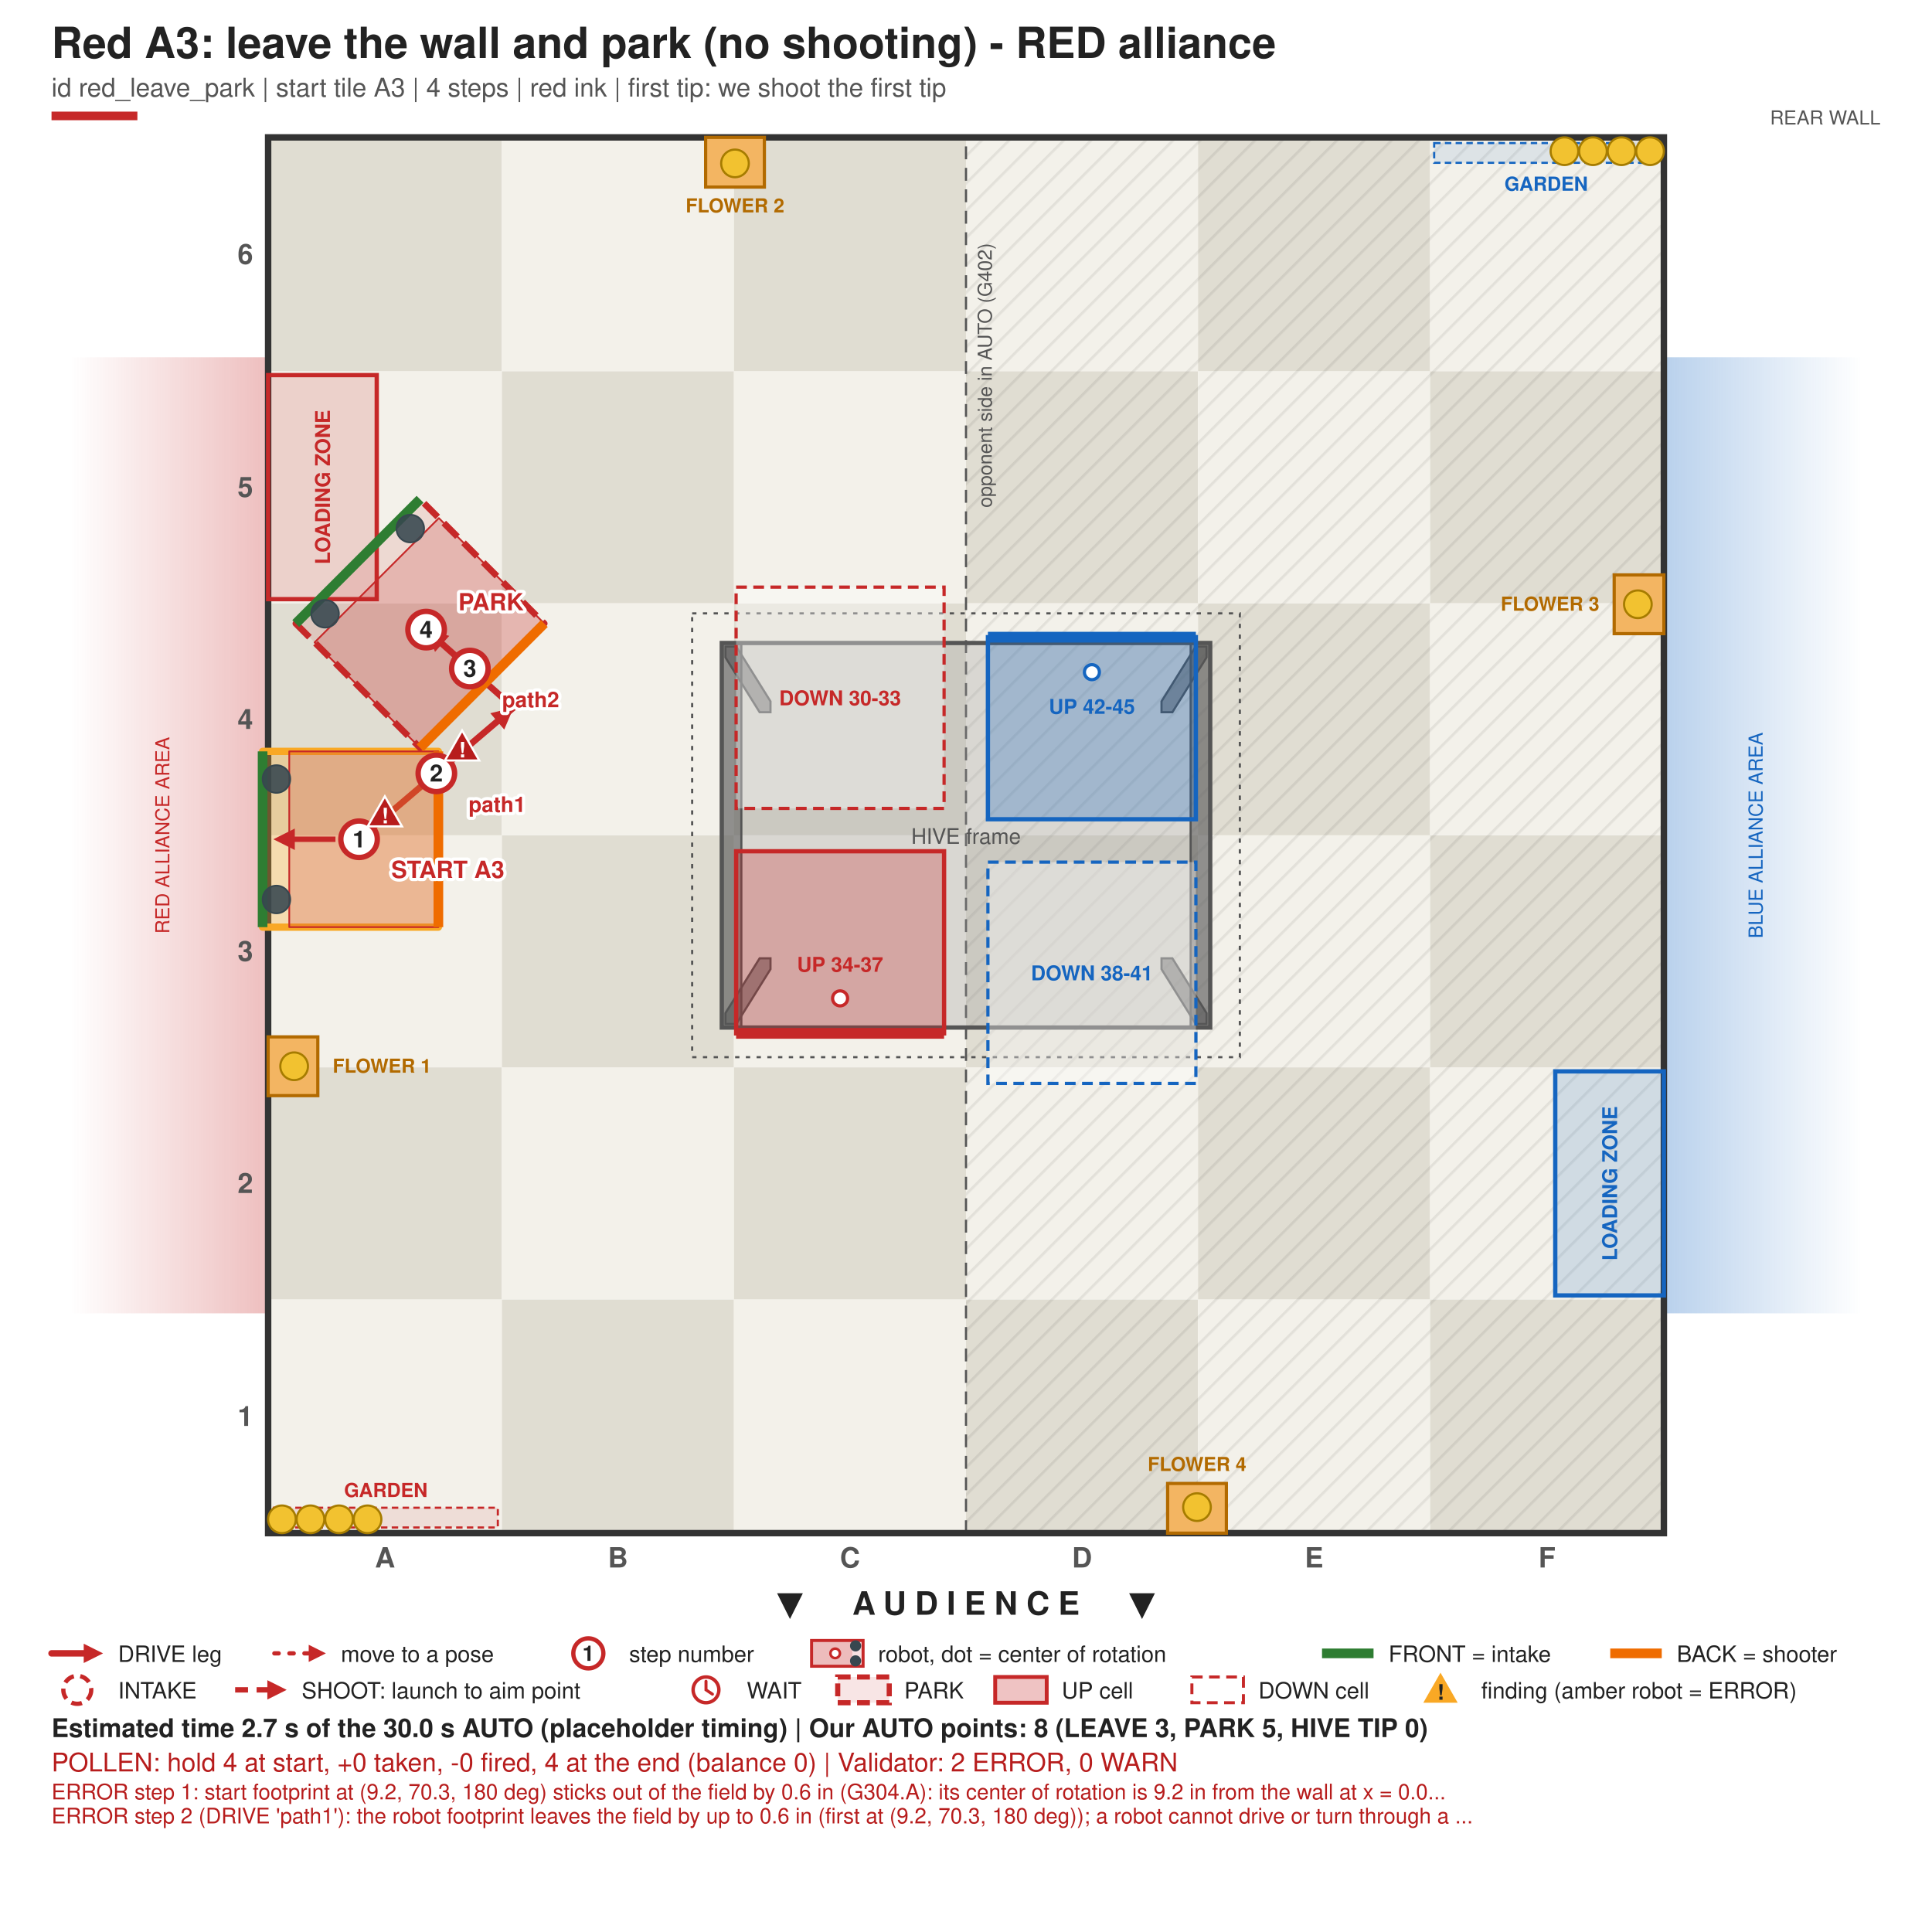
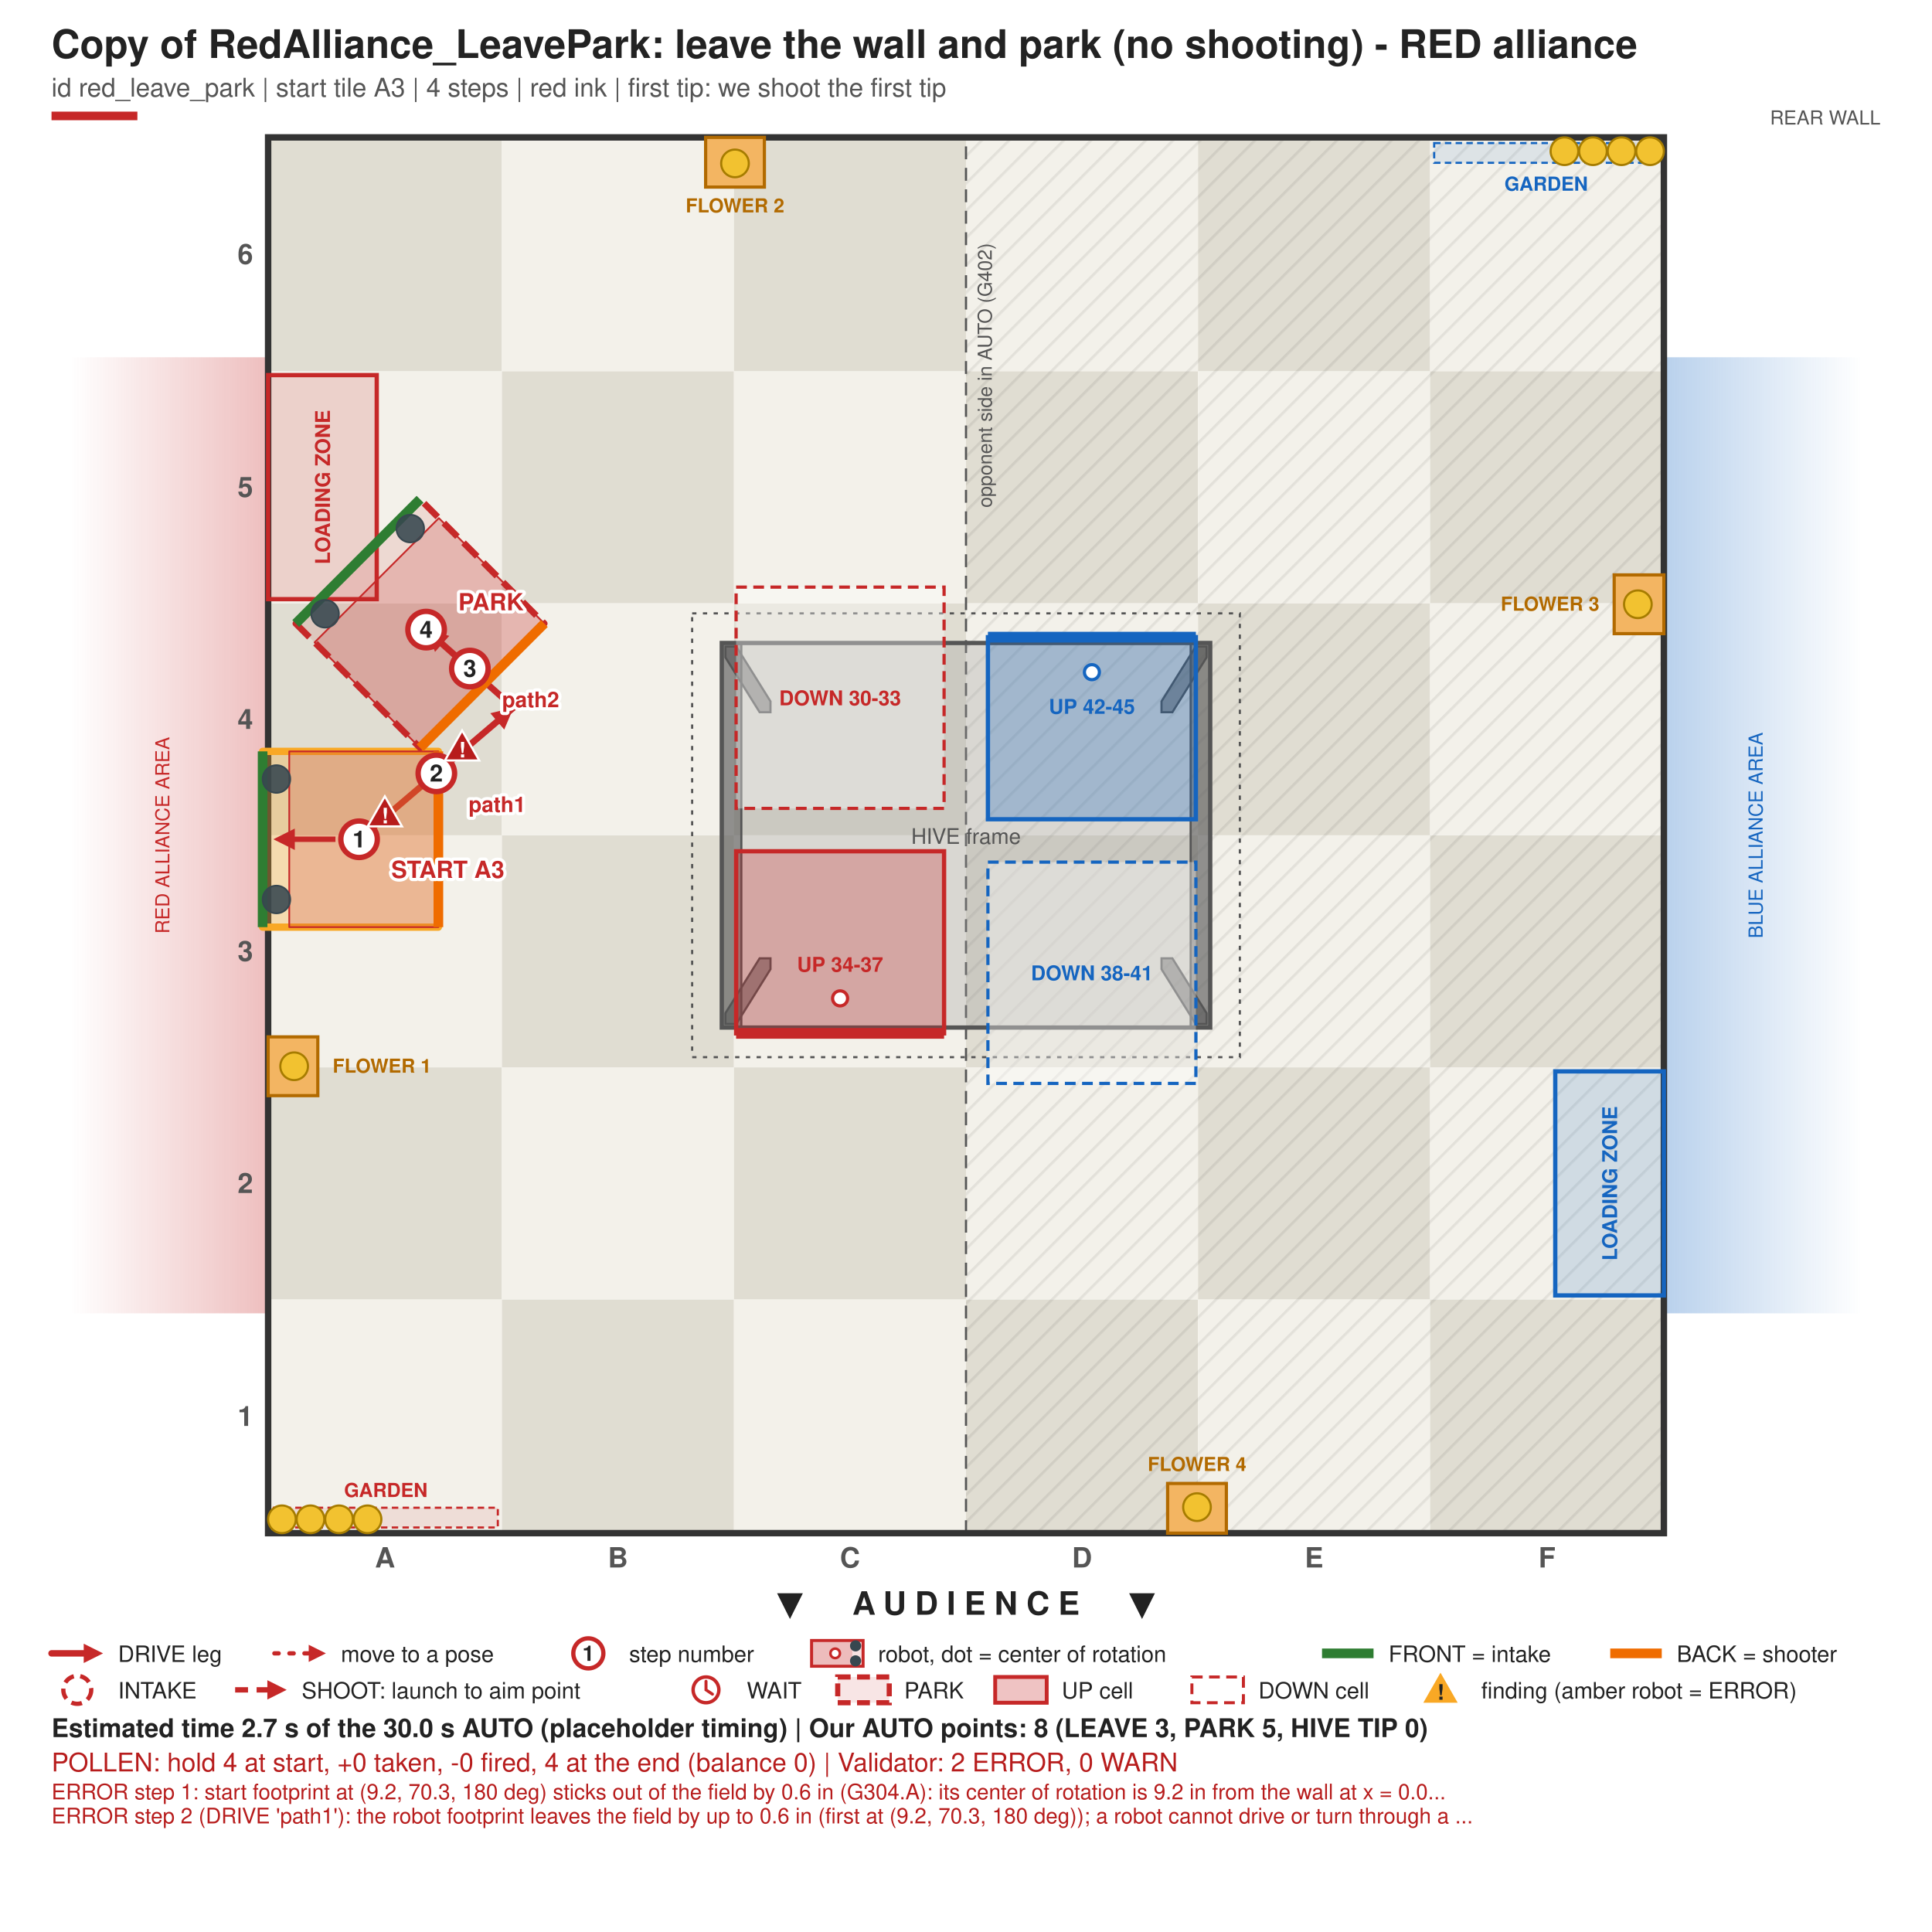
<svg xmlns="http://www.w3.org/2000/svg" viewBox="0 0 900 900" width="900" height="900" role="img" aria-labelledby="svg-title svg-desc" font-family="Helvetica, Arial, sans-serif">
  <defs>
    <linearGradient id="area-red" x1="1" y1="0" x2="0" y2="0">
      <stop offset="0" stop-color="#c62828" stop-opacity="0.30" />
      <stop offset="1" stop-color="#c62828" stop-opacity="0" />
    </linearGradient>
    <linearGradient id="area-blue" x1="0" y1="0" x2="1" y2="0">
      <stop offset="0" stop-color="#1565c0" stop-opacity="0.30" />
      <stop offset="1" stop-color="#1565c0" stop-opacity="0" />
    </linearGradient>
    <pattern id="opponent-hatch" width="9" height="9" patternUnits="userSpaceOnUse" patternTransform="rotate(45)">
      <line x1="0" y1="0" x2="0" y2="9" stroke="#000000" stroke-opacity="0.07" stroke-width="2.5" />
    </pattern>
  </defs>
  <rect id="background" x="0" y="0" width="900" height="900" fill="#ffffff" />
-   <text id="title" x="24" y="27" font-size="20" font-weight="bold" fill="#222222">Red A3: leave the wall and park (no shooting) - RED alliance</text>
+   <text id="title" x="24" y="27" font-size="18.33" font-weight="bold" fill="#222222">Copy of RedAlliance_LeavePark: leave the wall and park (no shooting) - RED alliance</text>
  <text id="subtitle" x="24" y="45" font-size="12" fill="#555555">id red_leave_park  |  start tile A3  |  4 steps  |  red ink  |  first tip: we shoot the first tip</text>
  <rect x="24" y="52" width="40" height="4" fill="#c62828" />
  <g id="field">
    <rect class="alliance-area" data-alliance="RED" x="32.9" y="166.43" width="92" height="445.37" fill="url(#area-red)" />
    <rect class="alliance-area" data-alliance="BLUE" x="775.1" y="166.43" width="92" height="445.37" fill="url(#area-blue)" />
    <text x="78.9" y="389.12" font-size="9" fill="#c62828" text-anchor="middle" transform="rotate(-90 78.9 389.12)">RED ALLIANCE AREA</text>
    <text x="821.1" y="389.12" font-size="9" fill="#1565c0" text-anchor="middle" transform="rotate(-90 821.1 389.12)">BLUE ALLIANCE AREA</text>
    <rect class="tile" data-tile="A1" x="124.9" y="605.3" width="108.9" height="108.9" fill="#f3f1ea" />
    <rect class="tile" data-tile="A2" x="124.9" y="497.2" width="108.9" height="108.1" fill="#e0ddd2" />
    <rect class="tile" data-tile="A3" x="124.9" y="389.1" width="108.9" height="108.1" fill="#f3f1ea" />
    <rect class="tile" data-tile="A4" x="124.9" y="281" width="108.9" height="108.1" fill="#e0ddd2" />
    <rect class="tile" data-tile="A5" x="124.9" y="172.9" width="108.9" height="108.1" fill="#f3f1ea" />
    <rect class="tile" data-tile="A6" x="124.9" y="64" width="108.9" height="108.9" fill="#e0ddd2" />
    <rect class="tile" data-tile="B1" x="233.8" y="605.3" width="108.1" height="108.9" fill="#e0ddd2" />
    <rect class="tile" data-tile="B2" x="233.8" y="497.2" width="108.1" height="108.1" fill="#f3f1ea" />
    <rect class="tile" data-tile="B3" x="233.8" y="389.1" width="108.1" height="108.1" fill="#e0ddd2" />
    <rect class="tile" data-tile="B4" x="233.8" y="281" width="108.1" height="108.1" fill="#f3f1ea" />
    <rect class="tile" data-tile="B5" x="233.8" y="172.9" width="108.1" height="108.1" fill="#e0ddd2" />
    <rect class="tile" data-tile="B6" x="233.8" y="64" width="108.1" height="108.9" fill="#f3f1ea" />
    <rect class="tile" data-tile="C1" x="341.9" y="605.3" width="108.1" height="108.9" fill="#f3f1ea" />
    <rect class="tile" data-tile="C2" x="341.9" y="497.2" width="108.1" height="108.1" fill="#e0ddd2" />
    <rect class="tile" data-tile="C3" x="341.9" y="389.1" width="108.1" height="108.1" fill="#f3f1ea" />
    <rect class="tile" data-tile="C4" x="341.9" y="281" width="108.1" height="108.1" fill="#e0ddd2" />
    <rect class="tile" data-tile="C5" x="341.9" y="172.9" width="108.1" height="108.1" fill="#f3f1ea" />
    <rect class="tile" data-tile="C6" x="341.9" y="64" width="108.1" height="108.9" fill="#e0ddd2" />
    <rect class="tile" data-tile="D1" x="450" y="605.3" width="108.1" height="108.9" fill="#e0ddd2" />
    <rect class="tile" data-tile="D2" x="450" y="497.2" width="108.1" height="108.1" fill="#f3f1ea" />
    <rect class="tile" data-tile="D3" x="450" y="389.1" width="108.1" height="108.1" fill="#e0ddd2" />
    <rect class="tile" data-tile="D4" x="450" y="281" width="108.1" height="108.1" fill="#f3f1ea" />
    <rect class="tile" data-tile="D5" x="450" y="172.9" width="108.1" height="108.1" fill="#e0ddd2" />
    <rect class="tile" data-tile="D6" x="450" y="64" width="108.1" height="108.9" fill="#f3f1ea" />
    <rect class="tile" data-tile="E1" x="558.1" y="605.3" width="108.1" height="108.9" fill="#f3f1ea" />
    <rect class="tile" data-tile="E2" x="558.1" y="497.2" width="108.1" height="108.1" fill="#e0ddd2" />
    <rect class="tile" data-tile="E3" x="558.1" y="389.1" width="108.1" height="108.1" fill="#f3f1ea" />
    <rect class="tile" data-tile="E4" x="558.1" y="281" width="108.1" height="108.1" fill="#e0ddd2" />
    <rect class="tile" data-tile="E5" x="558.1" y="172.9" width="108.1" height="108.1" fill="#f3f1ea" />
    <rect class="tile" data-tile="E6" x="558.1" y="64" width="108.1" height="108.9" fill="#e0ddd2" />
    <rect class="tile" data-tile="F1" x="666.2" y="605.3" width="108.9" height="108.9" fill="#e0ddd2" />
    <rect class="tile" data-tile="F2" x="666.2" y="497.2" width="108.9" height="108.1" fill="#f3f1ea" />
    <rect class="tile" data-tile="F3" x="666.2" y="389.1" width="108.9" height="108.1" fill="#e0ddd2" />
    <rect class="tile" data-tile="F4" x="666.2" y="281" width="108.9" height="108.1" fill="#f3f1ea" />
    <rect class="tile" data-tile="F5" x="666.2" y="172.9" width="108.9" height="108.1" fill="#e0ddd2" />
    <rect class="tile" data-tile="F6" x="666.2" y="64" width="108.9" height="108.9" fill="#f3f1ea" />
    <rect id="opponent-side" x="450" y="64" width="325.1" height="650.2" fill="url(#opponent-hatch)" />
    <line id="side-line" x1="450" y1="714.2" x2="450" y2="64" stroke="#555555" stroke-width="1" stroke-dasharray="6 4" />
    <text id="opponent-label" x="462" y="174.86" font-size="9" fill="#555555" text-anchor="middle" transform="rotate(-90 462 174.86)">opponent side in AUTO (G402)</text>
    <text class="tile-label" x="179.35" y="730.2" font-size="13" font-weight="bold" text-anchor="middle" fill="#555555">A</text>
    <text class="tile-label" x="287.85" y="730.2" font-size="13" font-weight="bold" text-anchor="middle" fill="#555555">B</text>
    <text class="tile-label" x="395.95" y="730.2" font-size="13" font-weight="bold" text-anchor="middle" fill="#555555">C</text>
    <text class="tile-label" x="504.05" y="730.2" font-size="13" font-weight="bold" text-anchor="middle" fill="#555555">D</text>
    <text class="tile-label" x="612.15" y="730.2" font-size="13" font-weight="bold" text-anchor="middle" fill="#555555">E</text>
    <text class="tile-label" x="720.65" y="730.2" font-size="13" font-weight="bold" text-anchor="middle" fill="#555555">F</text>
    <text class="tile-label" x="117.9" y="664.25" font-size="13" font-weight="bold" text-anchor="end" fill="#555555">1</text>
    <text class="tile-label" x="117.9" y="555.75" font-size="13" font-weight="bold" text-anchor="end" fill="#555555">2</text>
    <text class="tile-label" x="117.9" y="447.65" font-size="13" font-weight="bold" text-anchor="end" fill="#555555">3</text>
    <text class="tile-label" x="117.9" y="339.55" font-size="13" font-weight="bold" text-anchor="end" fill="#555555">4</text>
    <text class="tile-label" x="117.9" y="231.45" font-size="13" font-weight="bold" text-anchor="end" fill="#555555">5</text>
    <text class="tile-label" x="117.9" y="122.95" font-size="13" font-weight="bold" text-anchor="end" fill="#555555">6</text>
    <rect id="field-border" x="124.9" y="64" width="650.2" height="650.2" fill="none" stroke="#333333" stroke-width="3" />
  </g>
  <g id="structures">
    <rect id="hive-frame" x="336.23" y="299.53" width="227.54" height="179.14" fill="#9a9a9a" fill-opacity="0.30" stroke="#555555" stroke-width="2" />
    <rect id="hive-keepout" x="322.43" y="285.73" width="255.14" height="206.74" fill="none" stroke="#555555" stroke-width="1" stroke-dasharray="2 3" />
    <g id="hive-solid">
      <polygon class="hive-foot" points="336.23,478.67 345.35,478.67 345.35,299.53 336.23,299.53" fill="#555555" fill-opacity="0.55" stroke="#555555" stroke-width="1" />
      <polygon class="hive-foot" points="554.65,478.67 563.77,478.67 563.77,299.53 554.65,299.53" fill="#555555" fill-opacity="0.55" stroke="#555555" stroke-width="1" />
      <polygon class="hive-foot" points="337.94,477.01 343,477.01 358.92,451.48 358.92,446.42 353.86,446.42 337.94,471.95" fill="#555555" fill-opacity="0.55" stroke="#555555" stroke-width="1" />
      <polygon class="hive-foot" points="337.94,306.25 353.86,331.78 358.92,331.78 358.92,326.72 343,301.19 337.94,301.19" fill="#555555" fill-opacity="0.55" stroke="#555555" stroke-width="1" />
      <polygon class="hive-foot" points="541.08,451.48 557,477.01 562.06,477.01 562.06,471.95 546.14,446.42 541.08,446.42" fill="#555555" fill-opacity="0.55" stroke="#555555" stroke-width="1" />
      <polygon class="hive-foot" points="541.08,331.78 546.14,331.78 562.06,306.25 562.06,301.19 557,301.19 541.08,326.72" fill="#555555" fill-opacity="0.55" stroke="#555555" stroke-width="1" />
    </g>
    <text x="450" y="393.1" font-size="10" fill="#555555" text-anchor="middle">HIVE frame</text>
    <g class="hive" data-alliance="RED">
      <g class="cell cell-down" data-alliance="RED" data-side="REAR">
        <rect x="342.91" y="273.5" width="96.88" height="103.09" fill="#ffffff" fill-opacity="0.35" stroke="#c62828" stroke-width="1.5" stroke-dasharray="5 3" />
        <text x="391.35" y="328.55" font-size="9.5" font-weight="bold" fill="#c62828" text-anchor="middle">DOWN 30-33</text>
      </g>
      <g class="cell cell-up" data-alliance="RED" data-side="AUDIENCE">
        <rect x="342.91" y="396.55" width="96.88" height="84.82" fill="#c62828" fill-opacity="0.28" stroke="#c62828" stroke-width="2" />
        <line class="cell-opening" x1="342.91" y1="481.38" x2="439.79" y2="481.38" stroke="#c62828" stroke-width="5" />
        <circle class="aim-point" cx="391.35" cy="465.08" r="3.5" fill="#ffffff" stroke="#c62828" stroke-width="1.5" />
        <text x="391.35" y="452.68" font-size="9.5" font-weight="bold" fill="#c62828" text-anchor="middle">UP 34-37</text>
      </g>
    </g>
    <g class="hive" data-alliance="BLUE">
      <g class="cell cell-down" data-alliance="BLUE" data-side="AUDIENCE">
        <rect x="460.21" y="401.61" width="96.88" height="103.09" fill="#ffffff" fill-opacity="0.35" stroke="#1565c0" stroke-width="1.5" stroke-dasharray="5 3" />
        <text x="508.65" y="456.66" font-size="9.5" font-weight="bold" fill="#1565c0" text-anchor="middle">DOWN 38-41</text>
      </g>
      <g class="cell cell-up" data-alliance="BLUE" data-side="REAR">
        <rect x="460.21" y="296.82" width="96.88" height="84.82" fill="#1565c0" fill-opacity="0.28" stroke="#1565c0" stroke-width="2" />
        <line class="cell-opening" x1="460.21" y1="296.82" x2="557.09" y2="296.82" stroke="#1565c0" stroke-width="5" />
        <circle class="aim-point" cx="508.65" cy="313.12" r="3.5" fill="#ffffff" stroke="#1565c0" stroke-width="1.5" />
        <text x="508.65" y="332.52" font-size="9.5" font-weight="bold" fill="#1565c0" text-anchor="middle">UP 42-45</text>
      </g>
    </g>
    <g class="flower" data-flower="1">
      <rect x="124.9" y="483.02" width="23.15" height="27.37" fill="#f3b562" stroke="#b26a00" stroke-width="1.5" />
      <circle cx="137.02" cy="496.71" r="6.44" fill="#f2c230" stroke="#a67c00" stroke-width="1" />
      <text x="154.95" y="499.71" font-size="9" fill="#b26a00" font-weight="bold" text-anchor="start">FLOWER 1</text>
    </g>
    <g class="flower" data-flower="2">
      <rect x="328.71" y="64" width="27.37" height="23.15" fill="#f3b562" stroke="#b26a00" stroke-width="1.5" />
      <circle cx="342.39" cy="76.12" r="6.44" fill="#f2c230" stroke="#a67c00" stroke-width="1" />
      <text x="342.39" y="98.95" font-size="9" fill="#b26a00" font-weight="bold" text-anchor="middle">FLOWER 2</text>
    </g>
    <g class="flower" data-flower="3">
      <rect x="751.95" y="267.81" width="23.15" height="27.37" fill="#f3b562" stroke="#b26a00" stroke-width="1.5" />
      <circle cx="762.98" cy="281.49" r="6.44" fill="#f2c230" stroke="#a67c00" stroke-width="1" />
      <text x="745.05" y="284.49" font-size="9" fill="#b26a00" font-weight="bold" text-anchor="end">FLOWER 3</text>
    </g>
    <g class="flower" data-flower="4">
      <rect x="543.92" y="691.05" width="27.37" height="23.15" fill="#f3b562" stroke="#b26a00" stroke-width="1.5" />
      <circle cx="557.61" cy="702.08" r="6.44" fill="#f2c230" stroke="#a67c00" stroke-width="1" />
      <text x="557.61" y="685.25" font-size="9" fill="#b26a00" font-weight="bold" text-anchor="middle">FLOWER 4</text>
    </g>
    <g class="garden" data-alliance="RED">
      <rect x="127.54" y="702.36" width="104.37" height="9.2" fill="#c62828" fill-opacity="0.10" stroke="#c62828" stroke-width="1" stroke-dasharray="3 2" />
      <circle class="pollen" cx="131.34" cy="707.76" r="6.44" fill="#f2c230" stroke="#a67c00" stroke-width="1" />
      <circle class="pollen" cx="144.63" cy="707.76" r="6.44" fill="#f2c230" stroke="#a67c00" stroke-width="1" />
      <circle class="pollen" cx="157.93" cy="707.76" r="6.44" fill="#f2c230" stroke="#a67c00" stroke-width="1" />
      <circle class="pollen" cx="171.22" cy="707.76" r="6.44" fill="#f2c230" stroke="#a67c00" stroke-width="1" />
      <text x="179.73" y="697.36" font-size="9" fill="#c62828" text-anchor="middle" font-weight="bold">GARDEN</text>
    </g>
    <g class="loading-zone" data-alliance="RED">
      <rect x="124.9" y="174.74" width="50.6" height="104.37" fill="#c62828" fill-opacity="0.16" stroke="#c62828" stroke-width="2" />
      <text x="150.2" y="230.43" font-size="9.5" font-weight="bold" fill="#c62828" text-anchor="middle" transform="rotate(-90 150.2 226.93)">LOADING ZONE</text>
    </g>
    <g class="garden" data-alliance="BLUE">
      <rect x="668.09" y="66.64" width="104.37" height="9.2" fill="#1565c0" fill-opacity="0.10" stroke="#1565c0" stroke-width="1" stroke-dasharray="3 2" />
      <circle class="pollen" cx="768.66" cy="70.44" r="6.44" fill="#f2c230" stroke="#a67c00" stroke-width="1" />
      <circle class="pollen" cx="755.37" cy="70.44" r="6.44" fill="#f2c230" stroke="#a67c00" stroke-width="1" />
      <circle class="pollen" cx="742.07" cy="70.44" r="6.44" fill="#f2c230" stroke="#a67c00" stroke-width="1" />
      <circle class="pollen" cx="728.78" cy="70.44" r="6.44" fill="#f2c230" stroke="#a67c00" stroke-width="1" />
      <text x="720.27" y="88.84" font-size="9" fill="#1565c0" text-anchor="middle" font-weight="bold">GARDEN</text>
    </g>
    <g class="loading-zone" data-alliance="BLUE">
      <rect x="724.5" y="499.09" width="50.6" height="104.37" fill="#1565c0" fill-opacity="0.16" stroke="#1565c0" stroke-width="2" />
      <text x="749.8" y="554.77" font-size="9.5" font-weight="bold" fill="#1565c0" text-anchor="middle" transform="rotate(-90 749.8 551.27)">LOADING ZONE</text>
    </g>
    <text id="audience-label" x="450" y="752.2" font-size="15" font-weight="bold" letter-spacing="4" text-anchor="middle" fill="#222222">AUDIENCE</text>
    <polygon class="compass-arrow" points="362,742.2 374,742.2 368,754.2" fill="#222222" />
    <polygon class="compass-arrow" points="526,742.2 538,742.2 532,754.2" fill="#222222" />
    <text x="876" y="58" font-size="9" fill="#555555" text-anchor="end">REAR WALL</text>
  </g>
  <g id="route" data-ink="#c62828" data-alliance="RED" data-route="red_leave_park">
    <g class="drive-leg" data-step="2" data-mode="LINEAR">
      <path class="leg" d="M 167.27 390.96 L 239.26 329.57" fill="none" stroke="#c62828" stroke-width="3" stroke-linecap="round" stroke-linejoin="round" />
      <polygon class="arrowhead" points="239.26,329.57 234.89,339.86 228.41,332.25" fill="#c62828" />
    </g>
    <g class="drive-leg" data-step="3" data-mode="LINEAR">
      <path class="leg" d="M 239.26 329.57 L 198.5 293.3" fill="none" stroke="#c62828" stroke-width="3" stroke-linecap="round" stroke-linejoin="round" />
      <polygon class="arrowhead" points="198.5,293.3 209.29,296.21 202.65,303.68" fill="#c62828" />
    </g>
    <g id="start-footprint" class="footprint start" data-step="1">
      <polygon class="outline error" points="122.33,431.9 204.21,431.9 204.21,350.02 122.33,350.02" fill="#f9a825" fill-opacity="0.3" stroke="#f9a825" stroke-width="3.4" stroke-linejoin="round" />
      <polygon class="chassis" points="134.75,431.9 204.21,431.9 204.21,350.02 134.75,350.02" fill="#c62828" fill-opacity="0.2" stroke="#c62828" stroke-width="0.8" stroke-linejoin="round" />
      <line class="front-edge" x1="122.33" y1="431.9" x2="122.33" y2="350.02" stroke="#2e7d32" stroke-width="4.5" />
      <line class="back-edge" x1="204.21" y1="431.9" x2="204.21" y2="350.02" stroke="#ef6c00" stroke-width="4.5" />
      <circle class="wheel" data-wheel="LEFT" cx="128.77" cy="419.02" r="6.44" fill="#37474f" fill-opacity="0.88" stroke="#37474f" stroke-width="0.8" />
      <circle class="wheel" data-wheel="RIGHT" cx="128.77" cy="362.9" r="6.44" fill="#37474f" fill-opacity="0.88" stroke="#37474f" stroke-width="0.8" />
      <g class="pose-point" data-x="9.21" data-y="70.27">
        <circle cx="167.27" cy="390.96" r="3.4" fill="#ffffff" fill-opacity="0.92" stroke="#c62828" stroke-width="1.6" />
        <line x1="163.87" y1="390.96" x2="170.67" y2="390.96" stroke="#c62828" stroke-width="1" />
        <line x1="167.27" y1="387.56" x2="167.27" y2="394.36" stroke="#c62828" stroke-width="1" />
      </g>
      <line class="heading-arrow" x1="156.27" y1="390.96" x2="135.33" y2="390.96" stroke="#c62828" stroke-width="2.5" />
      <polygon class="arrowhead" points="127.33,390.96 137.33,385.96 137.33,395.96" fill="#c62828" />
    </g>
    <g class="park-outline" data-step="4">
      <polygon class="outline" points="137.77,290.47 195.67,348.37 253.57,290.47 195.67,232.57" fill="#c62828" fill-opacity="0.12" stroke="#c62828" stroke-width="3" stroke-dasharray="9 4" stroke-linejoin="round" />
      <polygon class="chassis" points="146.55,299.25 195.67,348.37 253.57,290.47 204.45,241.36" fill="#c62828" fill-opacity="0.2" stroke="#c62828" stroke-width="0.8" stroke-linejoin="round" />
      <line class="front-edge" x1="137.77" y1="290.47" x2="195.67" y2="232.57" stroke="#2e7d32" stroke-width="4.5" />
      <line class="back-edge" x1="195.67" y1="348.37" x2="253.57" y2="290.47" stroke="#ef6c00" stroke-width="4.5" />
      <circle class="wheel" data-wheel="LEFT" cx="151.43" cy="285.92" r="6.44" fill="#37474f" fill-opacity="0.88" stroke="#37474f" stroke-width="0.8" />
      <circle class="wheel" data-wheel="RIGHT" cx="191.12" cy="246.23" r="6.44" fill="#37474f" fill-opacity="0.88" stroke="#37474f" stroke-width="0.8" />
      <g class="pose-point" data-x="16" data-y="91.5">
        <circle cx="198.5" cy="293.3" r="3.4" fill="#ffffff" fill-opacity="0.92" stroke="#c62828" stroke-width="1.6" />
        <line x1="195.1" y1="293.3" x2="201.9" y2="293.3" stroke="#c62828" stroke-width="1" />
        <line x1="198.5" y1="289.9" x2="198.5" y2="296.7" stroke="#c62828" stroke-width="1" />
      </g>
    </g>
    <g id="badges">
      <g class="badge" data-step="1" data-kind="START">
        <circle cx="167.27" cy="390.96" r="8.5" fill="#ffffff" stroke="#c62828" stroke-width="2.5" />
        <text x="167.27" y="394.76" font-size="11" font-weight="bold" text-anchor="middle" fill="#222222">1</text>
      </g>
      <g class="badge" data-step="2" data-kind="DRIVE">
        <circle cx="203.27" cy="360.26" r="8.5" fill="#ffffff" stroke="#c62828" stroke-width="2.5" />
        <text x="203.27" y="364.06" font-size="11" font-weight="bold" text-anchor="middle" fill="#222222">2</text>
      </g>
      <g class="badge" data-step="3" data-kind="DRIVE">
        <circle cx="218.88" cy="311.44" r="8.5" fill="#ffffff" stroke="#c62828" stroke-width="2.5" />
        <text x="218.88" y="315.24" font-size="11" font-weight="bold" text-anchor="middle" fill="#222222">3</text>
      </g>
      <g class="badge" data-step="4" data-kind="PARK">
        <circle cx="198.5" cy="293.3" r="8.5" fill="#ffffff" stroke="#c62828" stroke-width="2.5" />
        <text x="198.5" y="297.1" font-size="11" font-weight="bold" text-anchor="middle" fill="#222222">4</text>
      </g>
    </g>
    <g id="step-labels">
      <text class="step-label" x="182.27" y="408.96" font-size="11" font-weight="bold" fill="#c62828" text-anchor="start" stroke="#ffffff" stroke-width="3" stroke-linejoin="round" paint-order="stroke">START A3</text>
      <text class="step-label" x="218.27" y="378.26" font-size="10" font-weight="bold" fill="#c62828" text-anchor="start" stroke="#ffffff" stroke-width="3" stroke-linejoin="round" paint-order="stroke">path1</text>
      <text class="step-label" x="233.88" y="329.44" font-size="10" font-weight="bold" fill="#c62828" text-anchor="start" stroke="#ffffff" stroke-width="3" stroke-linejoin="round" paint-order="stroke">path2</text>
      <text class="step-label" x="213.5" y="284.3" font-size="11" font-weight="bold" fill="#c62828" text-anchor="start" stroke="#ffffff" stroke-width="3" stroke-linejoin="round" paint-order="stroke">PARK</text>
    </g>
    <g id="issue-marks">
      <g class="issue-mark" data-step="1" data-severity="ERROR">
        <polygon points="179.27,370.96 187.27,384.96 171.27,384.96" fill="#b71c1c" stroke="#ffffff" stroke-width="1" />
        <text x="179.27" y="383.56" font-size="10" font-weight="bold" text-anchor="middle" fill="#ffffff">!</text>
      </g>
      <g class="issue-mark" data-step="2" data-severity="ERROR">
        <polygon points="215.27,340.26 223.27,354.26 207.27,354.26" fill="#b71c1c" stroke="#ffffff" stroke-width="1" />
        <text x="215.27" y="352.86" font-size="10" font-weight="bold" text-anchor="middle" fill="#ffffff">!</text>
      </g>
    </g>
  </g>
  <g id="legend">
    <g class="legend-item" data-icon="drive">
      <line x1="24" y1="770.2" x2="40" y2="770.2" stroke="#c62828" stroke-width="3" stroke-linecap="round" />
      <polygon class="arrowhead" points="48,770.2 39,774.7 39,765.7" fill="#c62828" />
      <text x="55" y="774.2" font-size="10.5" fill="#222222">DRIVE leg</text>
    </g>
    <g class="legend-item" data-icon="approach">
      <line x1="127.81" y1="770.2" x2="143.81" y2="770.2" stroke="#c62828" stroke-width="2" stroke-dasharray="2 5" stroke-linecap="round" />
      <polygon class="arrowhead" points="151.81,770.2 143.81,774.2 143.81,766.2" fill="#c62828" />
      <text x="158.81" y="774.2" font-size="10.5" fill="#222222">move to a pose</text>
    </g>
    <g class="legend-item" data-icon="badge">
      <circle cx="274.07" cy="770.2" r="7" fill="#ffffff" stroke="#c62828" stroke-width="2" />
      <text x="274.07" y="773.7" font-size="10" font-weight="bold" text-anchor="middle" fill="#222222">1</text>
      <text x="293.07" y="774.2" font-size="10.5" fill="#222222">step number</text>
    </g>
    <g class="legend-item" data-icon="robot">
      <rect x="378.06" y="764.2" width="24" height="12" fill="#c62828" fill-opacity="0.14" stroke="#c62828" stroke-width="1.4" />
      <rect x="378.06" y="764.2" width="19" height="12" fill="#c62828" fill-opacity="0.2" />
      <circle cx="398.56" cy="766.7" r="2.6" fill="#37474f" />
      <circle cx="398.56" cy="773.7" r="2.6" fill="#37474f" />
      <circle cx="389.06" cy="770.2" r="2.2" fill="#ffffff" stroke="#c62828" stroke-width="1.2" />
      <text x="409.06" y="774.2" font-size="10.5" fill="#222222">robot, dot = center of rotation</text>
    </g>
    <g class="legend-item" data-icon="front">
      <line x1="615.85" y1="770.2" x2="639.85" y2="770.2" stroke="#2e7d32" stroke-width="4.5" />
      <text x="646.85" y="774.2" font-size="10.5" fill="#222222">FRONT = intake</text>
    </g>
    <g class="legend-item" data-icon="back">
      <line x1="750.11" y1="770.2" x2="774.11" y2="770.2" stroke="#ef6c00" stroke-width="4.5" />
      <text x="781.11" y="774.2" font-size="10.5" fill="#222222">BACK = shooter</text>
    </g>
    <g class="legend-item" data-icon="intake">
      <circle cx="36" cy="787.2" r="6.5" fill="none" stroke="#c62828" stroke-width="2" stroke-dasharray="5 3" />
      <text x="55" y="791.2" font-size="10.5" fill="#222222">INTAKE</text>
    </g>
    <g class="legend-item" data-icon="shoot">
      <line x1="109.54" y1="787.2" x2="125.54" y2="787.2" stroke="#c62828" stroke-width="2.5" stroke-dasharray="6 4" />
      <polygon class="arrowhead" points="133.54,787.2 124.54,791.7 124.54,782.7" fill="#c62828" />
      <text x="140.54" y="791.2" font-size="10.5" fill="#222222">SHOOT: launch to aim point</text>
    </g>
    <g class="legend-item" data-icon="wait">
      <circle cx="328.88" cy="787.2" r="6" fill="#ffffff" stroke="#c62828" stroke-width="1.6" />
      <polyline points="328.88,783.2 328.88,787.2 331.88,789.2" fill="none" stroke="#c62828" stroke-width="1.4" stroke-linecap="round" />
      <text x="347.88" y="791.2" font-size="10.5" fill="#222222">WAIT</text>
    </g>
    <g class="legend-item" data-icon="park">
      <rect x="390.24" y="781.2" width="24" height="12" fill="#c62828" fill-opacity="0.12" stroke="#c62828" stroke-width="2.4" stroke-dasharray="6 3" />
      <text x="421.24" y="791.2" font-size="10.5" fill="#222222">PARK</text>
    </g>
    <g class="legend-item" data-icon="up">
      <rect x="463.6" y="781.2" width="24" height="12" fill="#c62828" fill-opacity="0.28" stroke="#c62828" stroke-width="1.8" />
      <text x="494.6" y="791.2" font-size="10.5" fill="#222222">UP cell</text>
    </g>
    <g class="legend-item" data-icon="down">
      <rect x="555.23" y="781.2" width="24" height="12" fill="#ffffff" fill-opacity="0.35" stroke="#c62828" stroke-width="1.4" stroke-dasharray="5 3" />
      <text x="586.23" y="791.2" font-size="10.5" fill="#222222">DOWN cell</text>
    </g>
    <g class="legend-item" data-icon="issue">
      <polygon points="671.04,779.2 679.04,793.2 663.04,793.2" fill="#f9a825" />
      <text x="671.04" y="791.8" font-size="10" font-weight="bold" text-anchor="middle" fill="#222222">!</text>
      <text x="690.04" y="791.2" font-size="10.5" fill="#222222">finding (amber robot = ERROR)</text>
    </g>
  </g>
  <g id="footer">
    <text id="footer-metrics" x="24" y="809.2" font-size="12" font-weight="bold" fill="#222222">Estimated time 2.7 s of the 30.0 s AUTO (placeholder timing)   |   Our AUTO points: 8  (LEAVE 3, PARK 5, HIVE TIP 0)</text>
    <text id="footer-pollen" x="24" y="825.2" font-size="12" fill="#b71c1c">POLLEN: hold 4 at start, +0 taken, -0 fired, 4 at the end (balance 0)   |   Validator: 2 ERROR, 0 WARN</text>
    <g class="issue-line" data-severity="ERROR">
      <text x="24" y="838.2" font-size="10" fill="#b71c1c">ERROR step 1: start footprint at (9.2, 70.3, 180 deg) sticks out of the field by 0.6 in (G304.A): its center of rotation is 9.2 in from the wall at x = 0.0...</text>
    </g>
    <g class="issue-line" data-severity="ERROR">
      <text x="24" y="849.4" font-size="10" fill="#b71c1c">ERROR step 2 (DRIVE 'path1'): the robot footprint leaves the field by up to 0.6 in (first at (9.2, 70.3, 180 deg)); a robot cannot drive or turn through a ...</text>
    </g>
  </g>
</svg>
